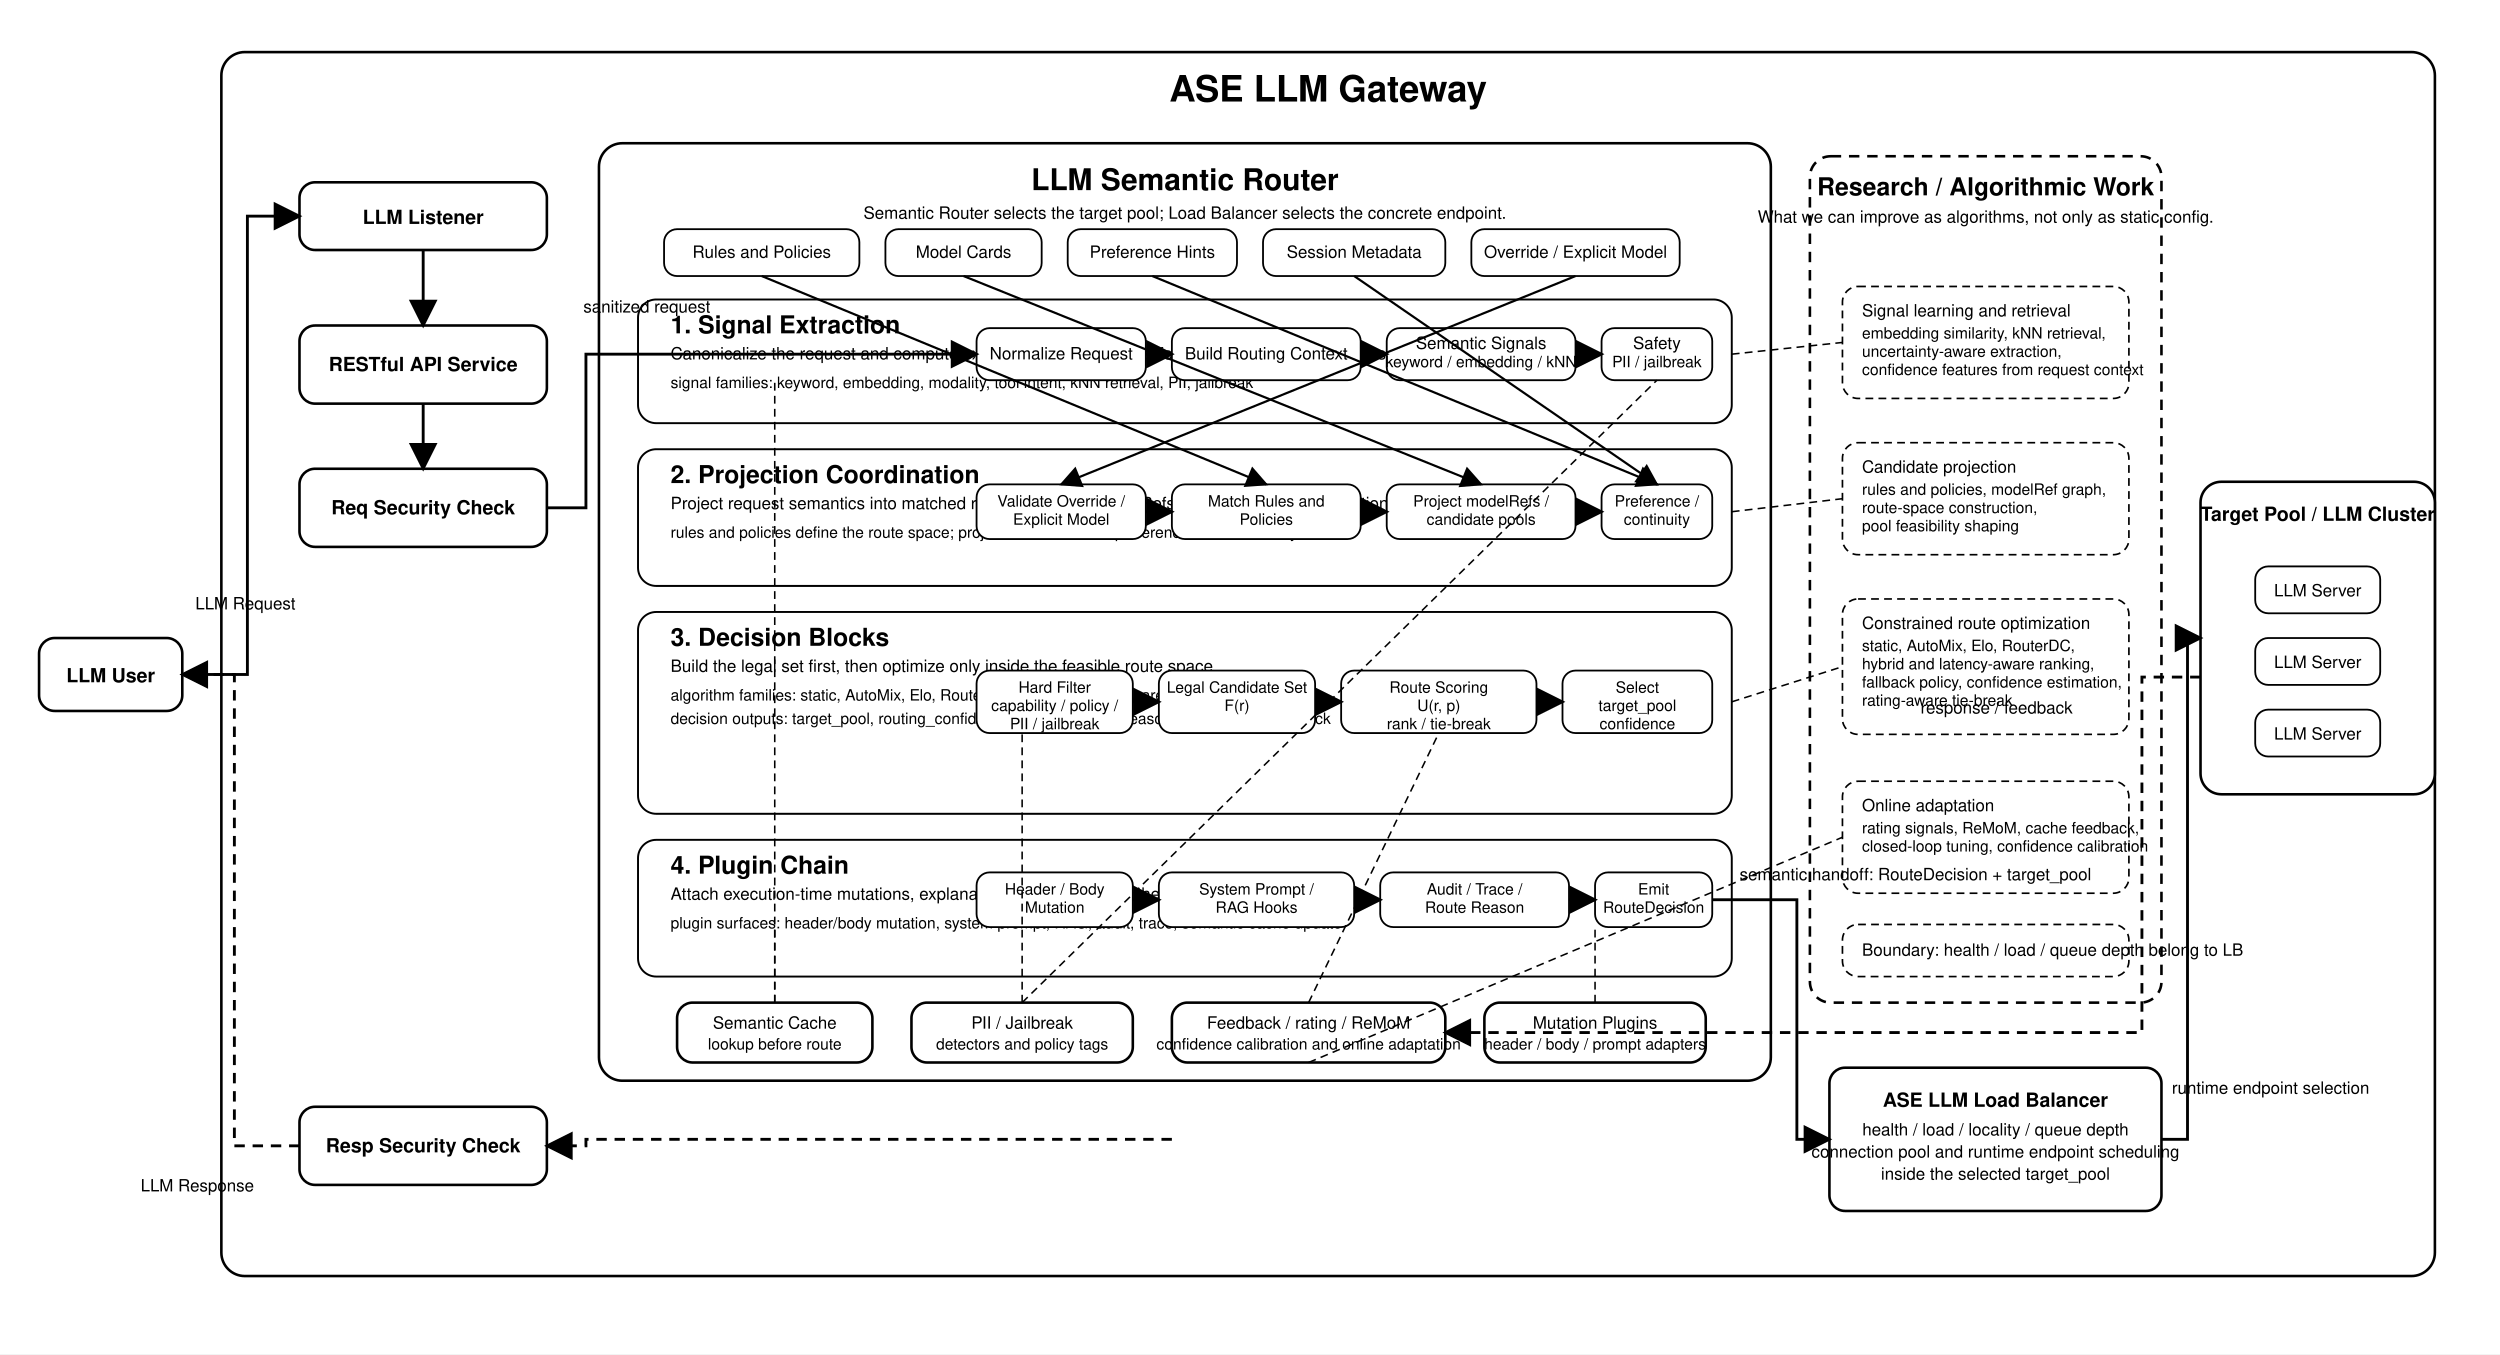
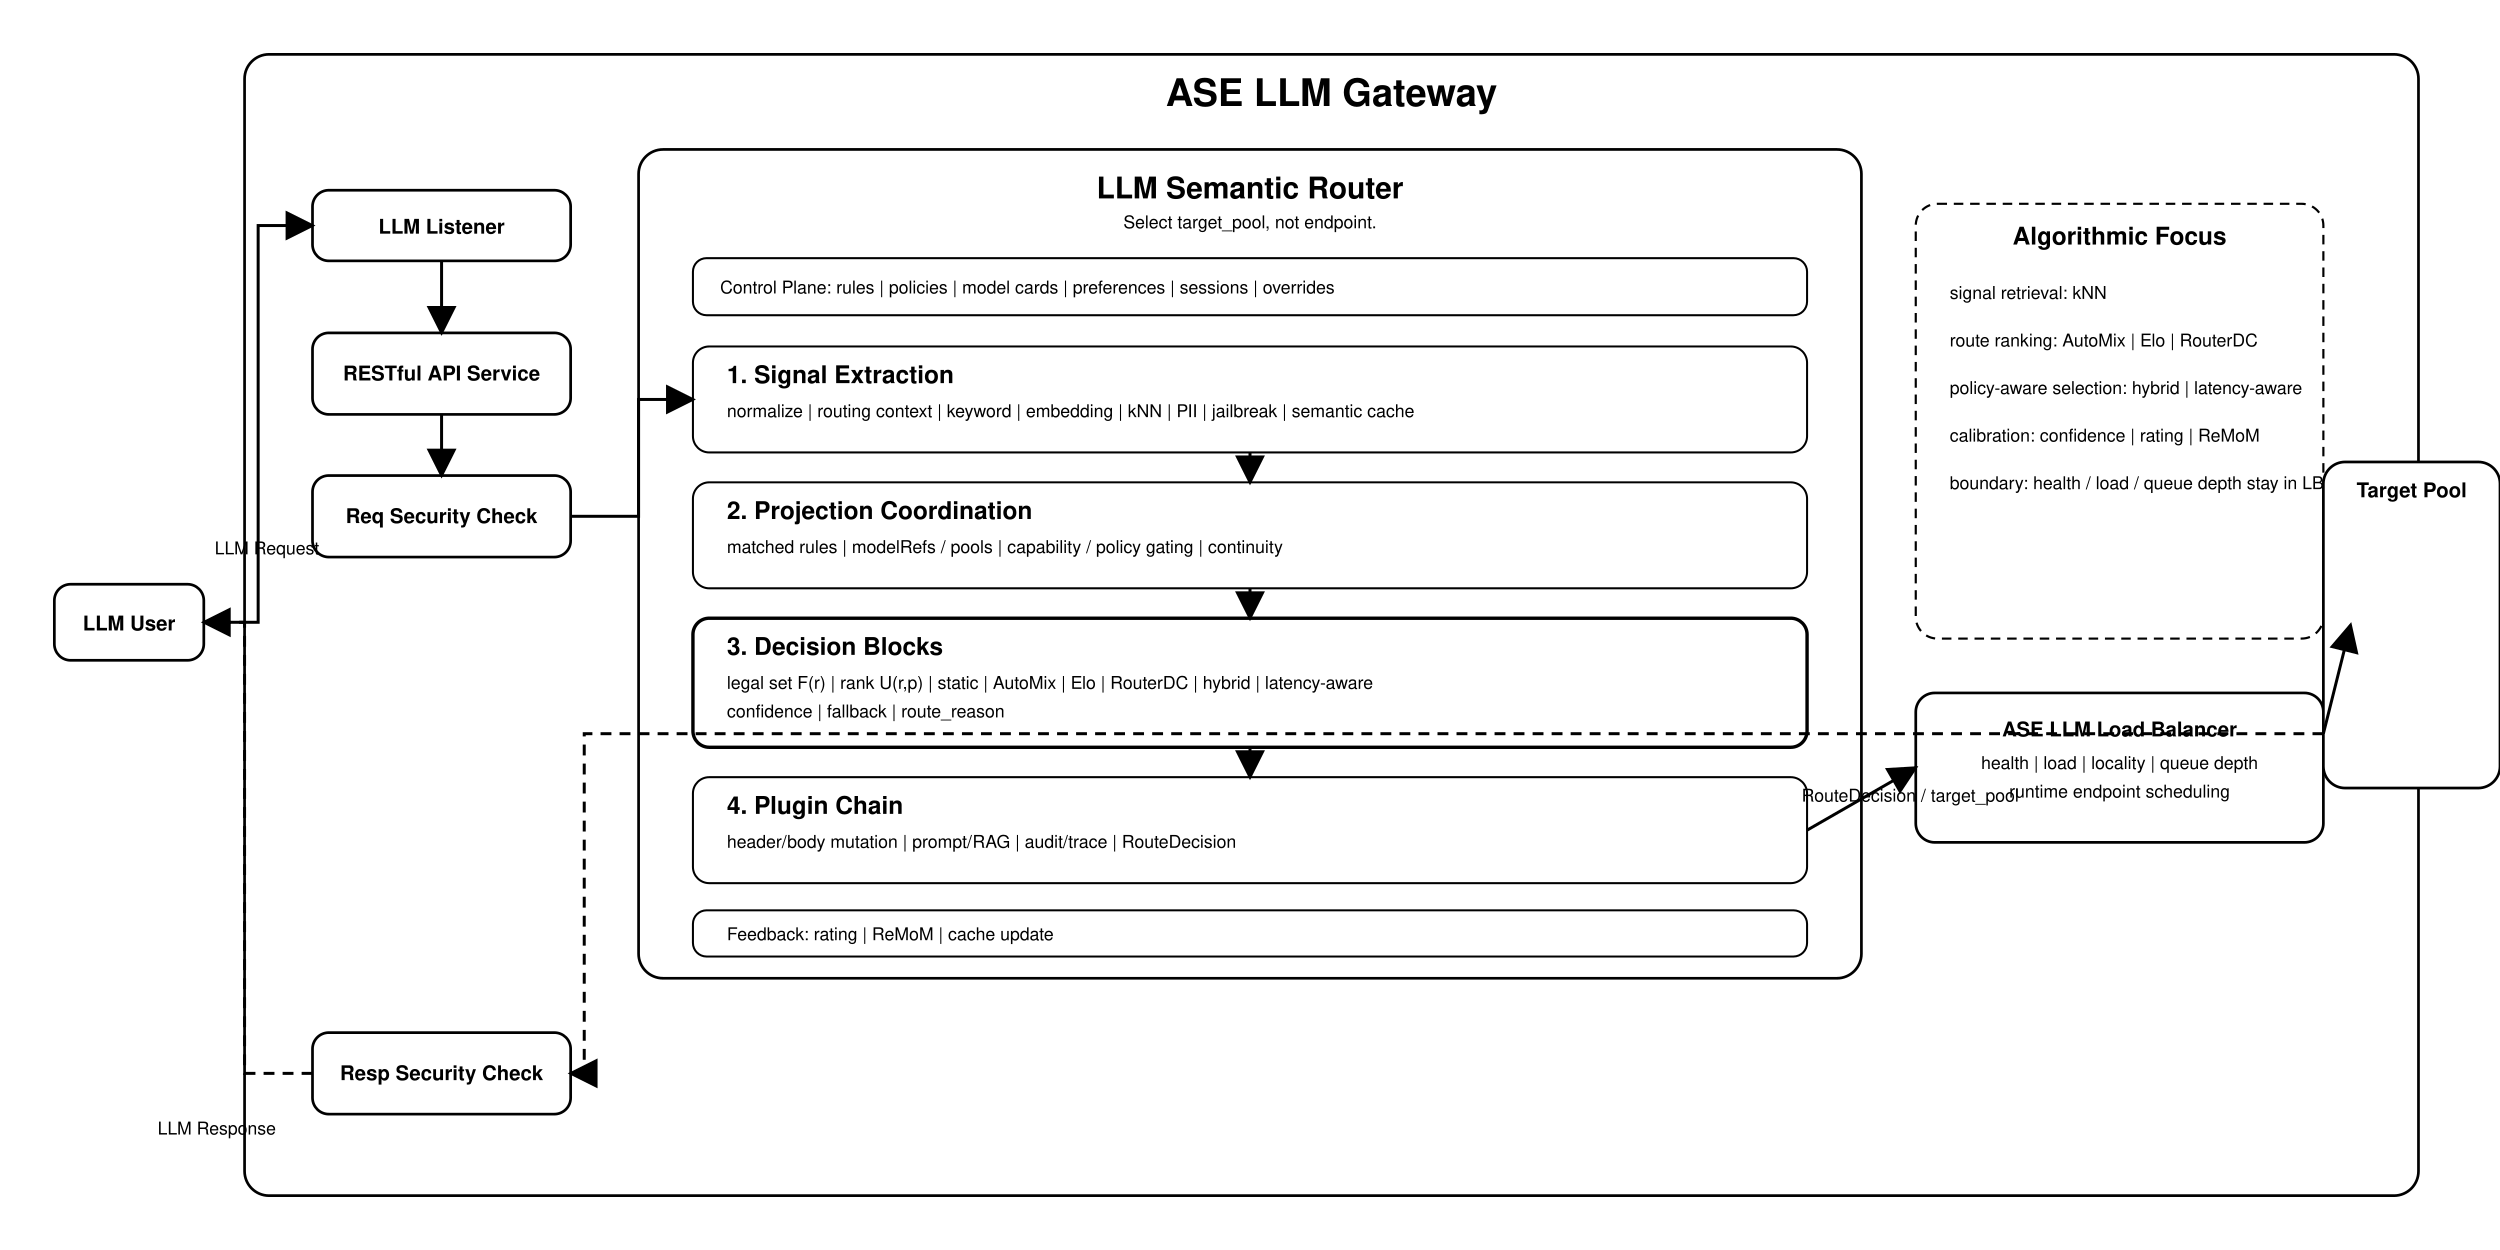
- <svg xmlns="http://www.w3.org/2000/svg" width="1920" height="1040" viewBox="0 0 1920 1040" version="1.1">
+ <svg xmlns="http://www.w3.org/2000/svg" width="1840" height="920" viewBox="0 0 1840 920" version="1.1">
  <defs>
    <style>
      .title { font-family: Helvetica, Arial, sans-serif; font-size: 28px; font-weight: 700; fill: #000000; }
-       .subtitle { font-family: Helvetica, Arial, sans-serif; font-size: 23px; font-weight: 700; fill: #000000; }
-       .section { font-family: Helvetica, Arial, sans-serif; font-size: 19px; font-weight: 700; fill: #000000; }
+       .subtitle { font-family: Helvetica, Arial, sans-serif; font-size: 22px; font-weight: 700; fill: #000000; }
+       .section { font-family: Helvetica, Arial, sans-serif; font-size: 18px; font-weight: 700; fill: #000000; }
      .label { font-family: Helvetica, Arial, sans-serif; font-size: 15px; font-weight: 600; fill: #000000; }
      .small { font-family: Helvetica, Arial, sans-serif; font-size: 13px; fill: #000000; }
      .tiny { font-family: Helvetica, Arial, sans-serif; font-size: 12px; fill: #000000; }
      .box { fill: #ffffff; stroke: #000000; stroke-width: 2; }
      .router { fill: #ffffff; stroke: #000000; stroke-width: 2; }
      .band { fill: #ffffff; stroke: #000000; stroke-width: 1.5; }
-       .node { fill: #ffffff; stroke: #000000; stroke-width: 1.4; }
-       .research { fill: #ffffff; stroke: #000000; stroke-width: 2; stroke-dasharray: 8 6; }
-       .research-box { fill: #ffffff; stroke: #000000; stroke-width: 1.3; stroke-dasharray: 6 4; }
+       .core { fill: #ffffff; stroke: #000000; stroke-width: 2.5; }
+       .focus { fill: #ffffff; stroke: #000000; stroke-width: 1.6; stroke-dasharray: 7 5; }
      .request { fill: none; stroke: #000000; stroke-width: 2.2; marker-end: url(#arrow); }
      .response { fill: none; stroke: #000000; stroke-width: 2.2; stroke-dasharray: 8 6; marker-end: url(#arrow); }
-       .config { fill: none; stroke: #000000; stroke-width: 1.7; marker-end: url(#arrow); }
-       .assist { fill: none; stroke: #000000; stroke-width: 1.2; stroke-dasharray: 6 4; }
    </style>
    <marker id="arrow" markerWidth="10" markerHeight="10" refX="9" refY="5" orient="auto" markerUnits="strokeWidth">
      <path d="M 0 0 L 10 5 L 0 10 z" fill="#000000" />
    </marker>
  </defs>
-   <rect x="0" y="0" width="1920" height="1040" fill="#ffffff" />
-   <rect x="170" y="40" width="1700" height="940" rx="18" class="box" />
-   <text x="1020" y="78" text-anchor="middle" class="title">ASE LLM Gateway</text>
-   <rect x="30" y="490" width="110" height="56" rx="12" class="box" />
-   <text x="85" y="524" text-anchor="middle" class="label">LLM User</text>
+   <rect x="0" y="0" width="1840" height="920" fill="#ffffff" />
+   <rect x="180" y="40" width="1600" height="840" rx="18" class="box" />
+   <text x="980" y="78" text-anchor="middle" class="title">ASE LLM Gateway</text>
+   <rect x="40" y="430" width="110" height="56" rx="12" class="box" />
+   <text x="95" y="464" text-anchor="middle" class="label">LLM User</text>
  <rect x="230" y="140" width="190" height="52" rx="12" class="box" />
  <text x="325" y="172" text-anchor="middle" class="label">LLM Listener</text>
-   <rect x="230" y="250" width="190" height="60" rx="12" class="box" />
-   <text x="325" y="285" text-anchor="middle" class="label">RESTful API Service</text>
-   <rect x="230" y="360" width="190" height="60" rx="12" class="box" />
-   <text x="325" y="395" text-anchor="middle" class="label">Req Security Check</text>
-   <rect x="230" y="850" width="190" height="60" rx="12" class="box" />
-   <text x="325" y="885" text-anchor="middle" class="label">Resp Security Check</text>
-   <path d="M 140 518 L 190 518 L 190 166 L 230 166" class="request" />
-   <text x="150" y="468" class="small">LLM Request</text>
-   <path d="M 325 192 L 325 250" class="request" />
-   <path d="M 325 310 L 325 360" class="request" />
-   <rect x="460" y="110" width="900" height="720" rx="18" class="router" />
-   <text x="910" y="146" text-anchor="middle" class="subtitle">LLM Semantic Router</text>
-   <text x="910" y="168" text-anchor="middle" class="small">Semantic Router selects the target pool; Load Balancer selects the concrete endpoint.</text>
-   <rect x="510" y="176" width="150" height="36" rx="10" class="node" />
-   <text x="585" y="198" text-anchor="middle" class="small">Rules and Policies</text>
-   <rect x="680" y="176" width="120" height="36" rx="10" class="node" />
-   <text x="740" y="198" text-anchor="middle" class="small">Model Cards</text>
-   <rect x="820" y="176" width="130" height="36" rx="10" class="node" />
-   <text x="885" y="198" text-anchor="middle" class="small">Preference Hints</text>
-   <rect x="970" y="176" width="140" height="36" rx="10" class="node" />
-   <text x="1040" y="198" text-anchor="middle" class="small">Session Metadata</text>
-   <rect x="1130" y="176" width="160" height="36" rx="10" class="node" />
-   <text x="1210" y="198" text-anchor="middle" class="small">Override / Explicit Model</text>
-   <rect x="490" y="230" width="840" height="95" rx="14" class="band" />
-   <text x="515" y="256" class="section">1. Signal Extraction</text>
-   <text x="515" y="276" class="small">Canonicalize the request and compute explicit routing features before semantic selection begins.</text>
-   <text x="515" y="298" class="tiny">signal families: keyword, embedding, modality, tool intent, kNN retrieval, PII, jailbreak</text>
-   <rect x="750" y="252" width="130" height="40" rx="10" class="node" />
-   <text x="815" y="276" text-anchor="middle" class="small">Normalize Request</text>
-   <rect x="900" y="252" width="145" height="40" rx="10" class="node" />
-   <text x="972.5" y="276" text-anchor="middle" class="small">Build Routing Context</text>
-   <rect x="1065" y="252" width="145" height="40" rx="10" class="node" />
-   <text x="1137.5" y="268" text-anchor="middle" class="small">Semantic Signals</text>
-   <text x="1137.5" y="282" text-anchor="middle" class="tiny">keyword / embedding / kNN</text>
-   <rect x="1230" y="252" width="85" height="40" rx="10" class="node" />
-   <text x="1272.5" y="268" text-anchor="middle" class="small">Safety</text>
-   <text x="1272.5" y="282" text-anchor="middle" class="tiny">PII / jailbreak</text>
-   <path d="M 420 390 L 450 390 L 450 272 L 750 272" class="request" />
-   <text x="448" y="240" class="small">sanitized request</text>
-   <path d="M 880 272 L 900 272" class="request" />
-   <path d="M 1045 272 L 1065 272" class="request" />
-   <path d="M 1210 272 L 1230 272" class="request" />
-   <rect x="490" y="345" width="840" height="105" rx="14" class="band" />
-   <text x="515" y="371" class="section">2. Projection Coordination</text>
-   <text x="515" y="391" class="small">Project request semantics into matched rules, candidate modelRefs, and legal target-pool options.</text>
-   <text x="515" y="413" class="tiny">rules and policies define the route space; projection coordinates preferences and continuity</text>
-   <rect x="750" y="372" width="130" height="42" rx="10" class="node" />
-   <text x="815" y="389" text-anchor="middle" class="tiny">Validate Override /</text>
-   <text x="815" y="403" text-anchor="middle" class="tiny">Explicit Model</text>
-   <rect x="900" y="372" width="145" height="42" rx="10" class="node" />
-   <text x="972.5" y="389" text-anchor="middle" class="tiny">Match Rules and</text>
-   <text x="972.5" y="403" text-anchor="middle" class="tiny">Policies</text>
-   <rect x="1065" y="372" width="145" height="42" rx="10" class="node" />
-   <text x="1137.5" y="389" text-anchor="middle" class="tiny">Project modelRefs /</text>
-   <text x="1137.5" y="403" text-anchor="middle" class="tiny">candidate pools</text>
-   <rect x="1230" y="372" width="85" height="42" rx="10" class="node" />
-   <text x="1272.5" y="389" text-anchor="middle" class="tiny">Preference /</text>
-   <text x="1272.5" y="403" text-anchor="middle" class="tiny">continuity</text>
-   <path d="M 585 212 L 972.5 372" class="config" />
-   <path d="M 740 212 L 1137.5 372" class="config" />
-   <path d="M 885 212 L 1272.5 372" class="config" />
-   <path d="M 1040 212 L 1272.5 372" class="config" />
-   <path d="M 1210 212 L 815 372" class="config" />
-   <path d="M 880 393 L 900 393" class="request" />
-   <path d="M 1045 393 L 1065 393" class="request" />
-   <path d="M 1210 393 L 1230 393" class="request" />
-   <rect x="490" y="470" width="840" height="155" rx="14" class="band" />
-   <text x="515" y="496" class="section">3. Decision Blocks</text>
-   <text x="515" y="516" class="small">Build the legal set first, then optimize only inside the feasible route space.</text>
-   <text x="515" y="538" class="tiny">algorithm families: static, AutoMix, Elo, RouterDC, hybrid, latency-aware</text>
-   <text x="515" y="556" class="tiny">decision outputs: target_pool, routing_confidence, fallback, route_reason, rating-ready feedback</text>
-   <rect x="750" y="515" width="120" height="48" rx="10" class="node" />
-   <text x="810" y="532" text-anchor="middle" class="tiny">Hard Filter</text>
-   <text x="810" y="546" text-anchor="middle" class="tiny">capability / policy /</text>
-   <text x="810" y="560" text-anchor="middle" class="tiny">PII / jailbreak</text>
-   <rect x="890" y="515" width="120" height="48" rx="10" class="node" />
-   <text x="950" y="532" text-anchor="middle" class="tiny">Legal Candidate Set</text>
-   <text x="950" y="546" text-anchor="middle" class="tiny">F(r)</text>
-   <rect x="1030" y="515" width="150" height="48" rx="10" class="node" />
-   <text x="1105" y="532" text-anchor="middle" class="tiny">Route Scoring</text>
-   <text x="1105" y="546" text-anchor="middle" class="tiny">U(r, p)</text>
-   <text x="1105" y="560" text-anchor="middle" class="tiny">rank / tie-break</text>
-   <rect x="1200" y="515" width="115" height="48" rx="10" class="node" />
-   <text x="1257.5" y="532" text-anchor="middle" class="tiny">Select</text>
-   <text x="1257.5" y="546" text-anchor="middle" class="tiny">target_pool</text>
-   <text x="1257.5" y="560" text-anchor="middle" class="tiny">confidence</text>
-   <path d="M 870 539 L 890 539" class="request" />
-   <path d="M 1010 539 L 1030 539" class="request" />
-   <path d="M 1180 539 L 1200 539" class="request" />
-   <rect x="490" y="645" width="840" height="105" rx="14" class="band" />
-   <text x="515" y="671" class="section">4. Plugin Chain</text>
-   <text x="515" y="691" class="small">Attach execution-time mutations, explanation, traceability, and the formal handoff object.</text>
-   <text x="515" y="713" class="tiny">plugin surfaces: header/body mutation, system prompt, RAG, audit, trace, semantic cache update</text>
-   <rect x="750" y="670" width="120" height="42" rx="10" class="node" />
-   <text x="810" y="687" text-anchor="middle" class="tiny">Header / Body</text>
-   <text x="810" y="701" text-anchor="middle" class="tiny">Mutation</text>
-   <rect x="890" y="670" width="150" height="42" rx="10" class="node" />
-   <text x="965" y="687" text-anchor="middle" class="tiny">System Prompt /</text>
-   <text x="965" y="701" text-anchor="middle" class="tiny">RAG Hooks</text>
-   <rect x="1060" y="670" width="145" height="42" rx="10" class="node" />
-   <text x="1132.5" y="687" text-anchor="middle" class="tiny">Audit / Trace /</text>
-   <text x="1132.5" y="701" text-anchor="middle" class="tiny">Route Reason</text>
-   <rect x="1225" y="670" width="90" height="42" rx="10" class="node" />
-   <text x="1270" y="687" text-anchor="middle" class="tiny">Emit</text>
-   <text x="1270" y="701" text-anchor="middle" class="tiny">RouteDecision</text>
-   <path d="M 870 691 L 890 691" class="request" />
-   <path d="M 1040 691 L 1060 691" class="request" />
-   <path d="M 1205 691 L 1225 691" class="request" />
-   <rect x="520" y="770" width="150" height="46" rx="12" class="box" />
-   <text x="595" y="790" text-anchor="middle" class="small">Semantic Cache</text>
-   <text x="595" y="806" text-anchor="middle" class="tiny">lookup before route</text>
-   <rect x="700" y="770" width="170" height="46" rx="12" class="box" />
-   <text x="785" y="790" text-anchor="middle" class="small">PII / Jailbreak</text>
-   <text x="785" y="806" text-anchor="middle" class="tiny">detectors and policy tags</text>
-   <rect x="900" y="770" width="210" height="46" rx="12" class="box" />
-   <text x="1005" y="790" text-anchor="middle" class="small">Feedback / rating / ReMoM</text>
-   <text x="1005" y="806" text-anchor="middle" class="tiny">confidence calibration and online adaptation</text>
-   <rect x="1140" y="770" width="170" height="46" rx="12" class="box" />
-   <text x="1225" y="790" text-anchor="middle" class="small">Mutation Plugins</text>
-   <text x="1225" y="806" text-anchor="middle" class="tiny">header / body / prompt adapters</text>
-   <path d="M 595 770 L 595 292" class="assist" />
-   <path d="M 595 770 L 595 712" class="assist" />
-   <path d="M 785 770 L 785 563" class="assist" />
-   <path d="M 785 770 L 1272.5 292" class="assist" />
-   <path d="M 1005 770 L 1105 563" class="assist" />
-   <path d="M 1225 770 L 1225 712" class="assist" />
-   <rect x="1390" y="120" width="270" height="650" rx="16" class="research" />
-   <text x="1525" y="150" text-anchor="middle" class="section">Research / Algorithmic Work</text>
-   <text x="1525" y="171" text-anchor="middle" class="small">What we can improve as algorithms, not only as static config.</text>
-   <rect x="1415" y="220" width="220" height="86" rx="12" class="research-box" />
-   <text x="1430" y="243" class="small">Signal learning and retrieval</text>
-   <text x="1430" y="260" class="tiny">embedding similarity, kNN retrieval,</text>
-   <text x="1430" y="274" class="tiny">uncertainty-aware extraction,</text>
-   <text x="1430" y="288" class="tiny">confidence features from request context</text>
-   <rect x="1415" y="340" width="220" height="86" rx="12" class="research-box" />
-   <text x="1430" y="363" class="small">Candidate projection</text>
-   <text x="1430" y="380" class="tiny">rules and policies, modelRef graph,</text>
-   <text x="1430" y="394" class="tiny">route-space construction,</text>
-   <text x="1430" y="408" class="tiny">pool feasibility shaping</text>
-   <rect x="1415" y="460" width="220" height="104" rx="12" class="research-box" />
-   <text x="1430" y="483" class="small">Constrained route optimization</text>
-   <text x="1430" y="500" class="tiny">static, AutoMix, Elo, RouterDC,</text>
-   <text x="1430" y="514" class="tiny">hybrid and latency-aware ranking,</text>
-   <text x="1430" y="528" class="tiny">fallback policy, confidence estimation,</text>
-   <text x="1430" y="542" class="tiny">rating-aware tie-break</text>
-   <rect x="1415" y="600" width="220" height="86" rx="12" class="research-box" />
-   <text x="1430" y="623" class="small">Online adaptation</text>
-   <text x="1430" y="640" class="tiny">rating signals, ReMoM, cache feedback,</text>
-   <text x="1430" y="654" class="tiny">closed-loop tuning, confidence calibration</text>
-   <rect x="1415" y="710" width="220" height="40" rx="12" class="research-box" />
-   <text x="1430" y="734" class="small">Boundary: health / load / queue depth belong to LB</text>
-   <path d="M 1330 272 L 1415 263" class="assist" />
-   <path d="M 1330 393 L 1415 383" class="assist" />
-   <path d="M 1330 539 L 1415 512" class="assist" />
-   <path d="M 1005 816 L 1415 643" class="assist" />
-   <rect x="1405" y="820" width="255" height="110" rx="12" class="box" />
-   <text x="1532.5" y="850" text-anchor="middle" class="label">ASE LLM Load Balancer</text>
-   <text x="1532.5" y="872" text-anchor="middle" class="small">health / load / locality / queue depth</text>
-   <text x="1532.5" y="889" text-anchor="middle" class="small">connection pool and runtime endpoint scheduling</text>
-   <text x="1532.5" y="906" text-anchor="middle" class="small">inside the selected target_pool</text>
-   <path d="M 1315 691 L 1380 691 L 1380 875 L 1405 875" class="request" />
-   <text x="1336" y="676" class="small">semantic handoff: RouteDecision + target_pool</text>
-   <rect x="1690" y="370" width="180" height="240" rx="16" class="box" />
-   <text x="1780" y="400" text-anchor="middle" class="label">Target Pool / LLM Cluster</text>
-   <rect x="1732" y="435" width="96" height="36" rx="10" class="node" />
-   <text x="1780" y="458" text-anchor="middle" class="small">LLM Server</text>
-   <rect x="1732" y="490" width="96" height="36" rx="10" class="node" />
-   <text x="1780" y="513" text-anchor="middle" class="small">LLM Server</text>
-   <rect x="1732" y="545" width="96" height="36" rx="10" class="node" />
-   <text x="1780" y="568" text-anchor="middle" class="small">LLM Server</text>
-   <path d="M 1660 875 L 1680 875 L 1680 490 L 1690 490" class="request" />
-   <text x="1668" y="840" class="small">runtime endpoint selection</text>
-   <path d="M 1690 520 L 1645 520 L 1645 793 L 1110 793" class="response" />
-   <text x="1475" y="548" class="small">response / feedback</text>
-   <path d="M 900 875 L 450 875 L 450 880 L 420 880" class="response" />
-   <path d="M 230 880 L 180 880 L 180 518 L 140 518" class="response" />
-   <text x="108" y="915" class="small">LLM Response</text>
+   <rect x="230" y="245" width="190" height="60" rx="12" class="box" />
+   <text x="325" y="280" text-anchor="middle" class="label">RESTful API Service</text>
+   <rect x="230" y="350" width="190" height="60" rx="12" class="box" />
+   <text x="325" y="385" text-anchor="middle" class="label">Req Security Check</text>
+   <rect x="230" y="760" width="190" height="60" rx="12" class="box" />
+   <text x="325" y="795" text-anchor="middle" class="label">Resp Security Check</text>
+   <path d="M 150 458 L 190 458 L 190 166 L 230 166" class="request" />
+   <text x="158" y="408" class="small">LLM Request</text>
+   <path d="M 325 192 L 325 245" class="request" />
+   <path d="M 325 305 L 325 350" class="request" />
+   <rect x="470" y="110" width="900" height="610" rx="18" class="router" />
+   <text x="920" y="146" text-anchor="middle" class="subtitle">LLM Semantic Router</text>
+   <text x="920" y="168" text-anchor="middle" class="small">Select target_pool, not endpoint.</text>
+   <rect x="510" y="190" width="820" height="42" rx="10" class="band" />
+   <text x="530" y="216" class="small">Control Plane: rules | policies | model cards | preferences | sessions | overrides</text>
+   <rect x="510" y="255" width="820" height="78" rx="12" class="band" />
+   <text x="535" y="282" class="section">1. Signal Extraction</text>
+   <text x="535" y="307" class="small">normalize | routing context | keyword | embedding | kNN | PII | jailbreak | semantic cache</text>
+   <rect x="510" y="355" width="820" height="78" rx="12" class="band" />
+   <text x="535" y="382" class="section">2. Projection Coordination</text>
+   <text x="535" y="407" class="small">matched rules | modelRefs / pools | capability / policy gating | continuity</text>
+   <rect x="510" y="455" width="820" height="95" rx="12" class="core" />
+   <text x="535" y="482" class="section">3. Decision Blocks</text>
+   <text x="535" y="507" class="small">legal set F(r) | rank U(r,p) | static | AutoMix | Elo | RouterDC | hybrid | latency-aware</text>
+   <text x="535" y="528" class="small">confidence | fallback | route_reason</text>
+   <rect x="510" y="572" width="820" height="78" rx="12" class="band" />
+   <text x="535" y="599" class="section">4. Plugin Chain</text>
+   <text x="535" y="624" class="small">header/body mutation | prompt/RAG | audit/trace | RouteDecision</text>
+   <rect x="510" y="670" width="820" height="34" rx="10" class="band" />
+   <text x="535" y="692" class="small">Feedback: rating | ReMoM | cache update</text>
+   <path d="M 420 380 L 470 380 L 470 294 L 510 294" class="request" />
+   <path d="M 920 333 L 920 355" class="request" />
+   <path d="M 920 433 L 920 455" class="request" />
+   <path d="M 920 550 L 920 572" class="request" />
+   <rect x="1410" y="150" width="300" height="320" rx="16" class="focus" />
+   <text x="1560" y="180" text-anchor="middle" class="section">Algorithmic Focus</text>
+   <text x="1435" y="220" class="small">signal retrieval: kNN</text>
+   <text x="1435" y="255" class="small">route ranking: AutoMix | Elo | RouterDC</text>
+   <text x="1435" y="290" class="small">policy-aware selection: hybrid | latency-aware</text>
+   <text x="1435" y="325" class="small">calibration: confidence | rating | ReMoM</text>
+   <text x="1435" y="360" class="small">boundary: health / load / queue depth stay in LB</text>
+   <rect x="1410" y="510" width="300" height="110" rx="14" class="box" />
+   <text x="1560" y="542" text-anchor="middle" class="label">ASE LLM Load Balancer</text>
+   <text x="1560" y="566" text-anchor="middle" class="small">health | load | locality | queue depth</text>
+   <text x="1560" y="587" text-anchor="middle" class="small">runtime endpoint scheduling</text>
+   <rect x="1730" y="380" width="90" height="42" rx="10" class="box" />
+   <text x="1775" y="406" text-anchor="middle" class="small">LLM Server</text>
+   <rect x="1730" y="440" width="90" height="42" rx="10" class="box" />
+   <text x="1775" y="466" text-anchor="middle" class="small">LLM Server</text>
+   <rect x="1730" y="500" width="90" height="42" rx="10" class="box" />
+   <text x="1775" y="526" text-anchor="middle" class="small">LLM Server</text>
+   <rect x="1710" y="340" width="130" height="240" rx="16" class="box" />
+   <text x="1775" y="366" text-anchor="middle" class="label">Target Pool</text>
+   <path d="M 1330 611 L 1410 565" class="request" />
+   <text x="1326" y="590" class="small">RouteDecision / target_pool</text>
+   <path d="M 1710 540 L 1730 460" class="request" />
+   <path d="M 1710 540 L 430 540 L 430 790 L 420 790" class="response" />
+   <path d="M 230 790 L 180 790 L 180 458 L 150 458" class="response" />
+   <text x="116" y="835" class="small">LLM Response</text>
</svg>
